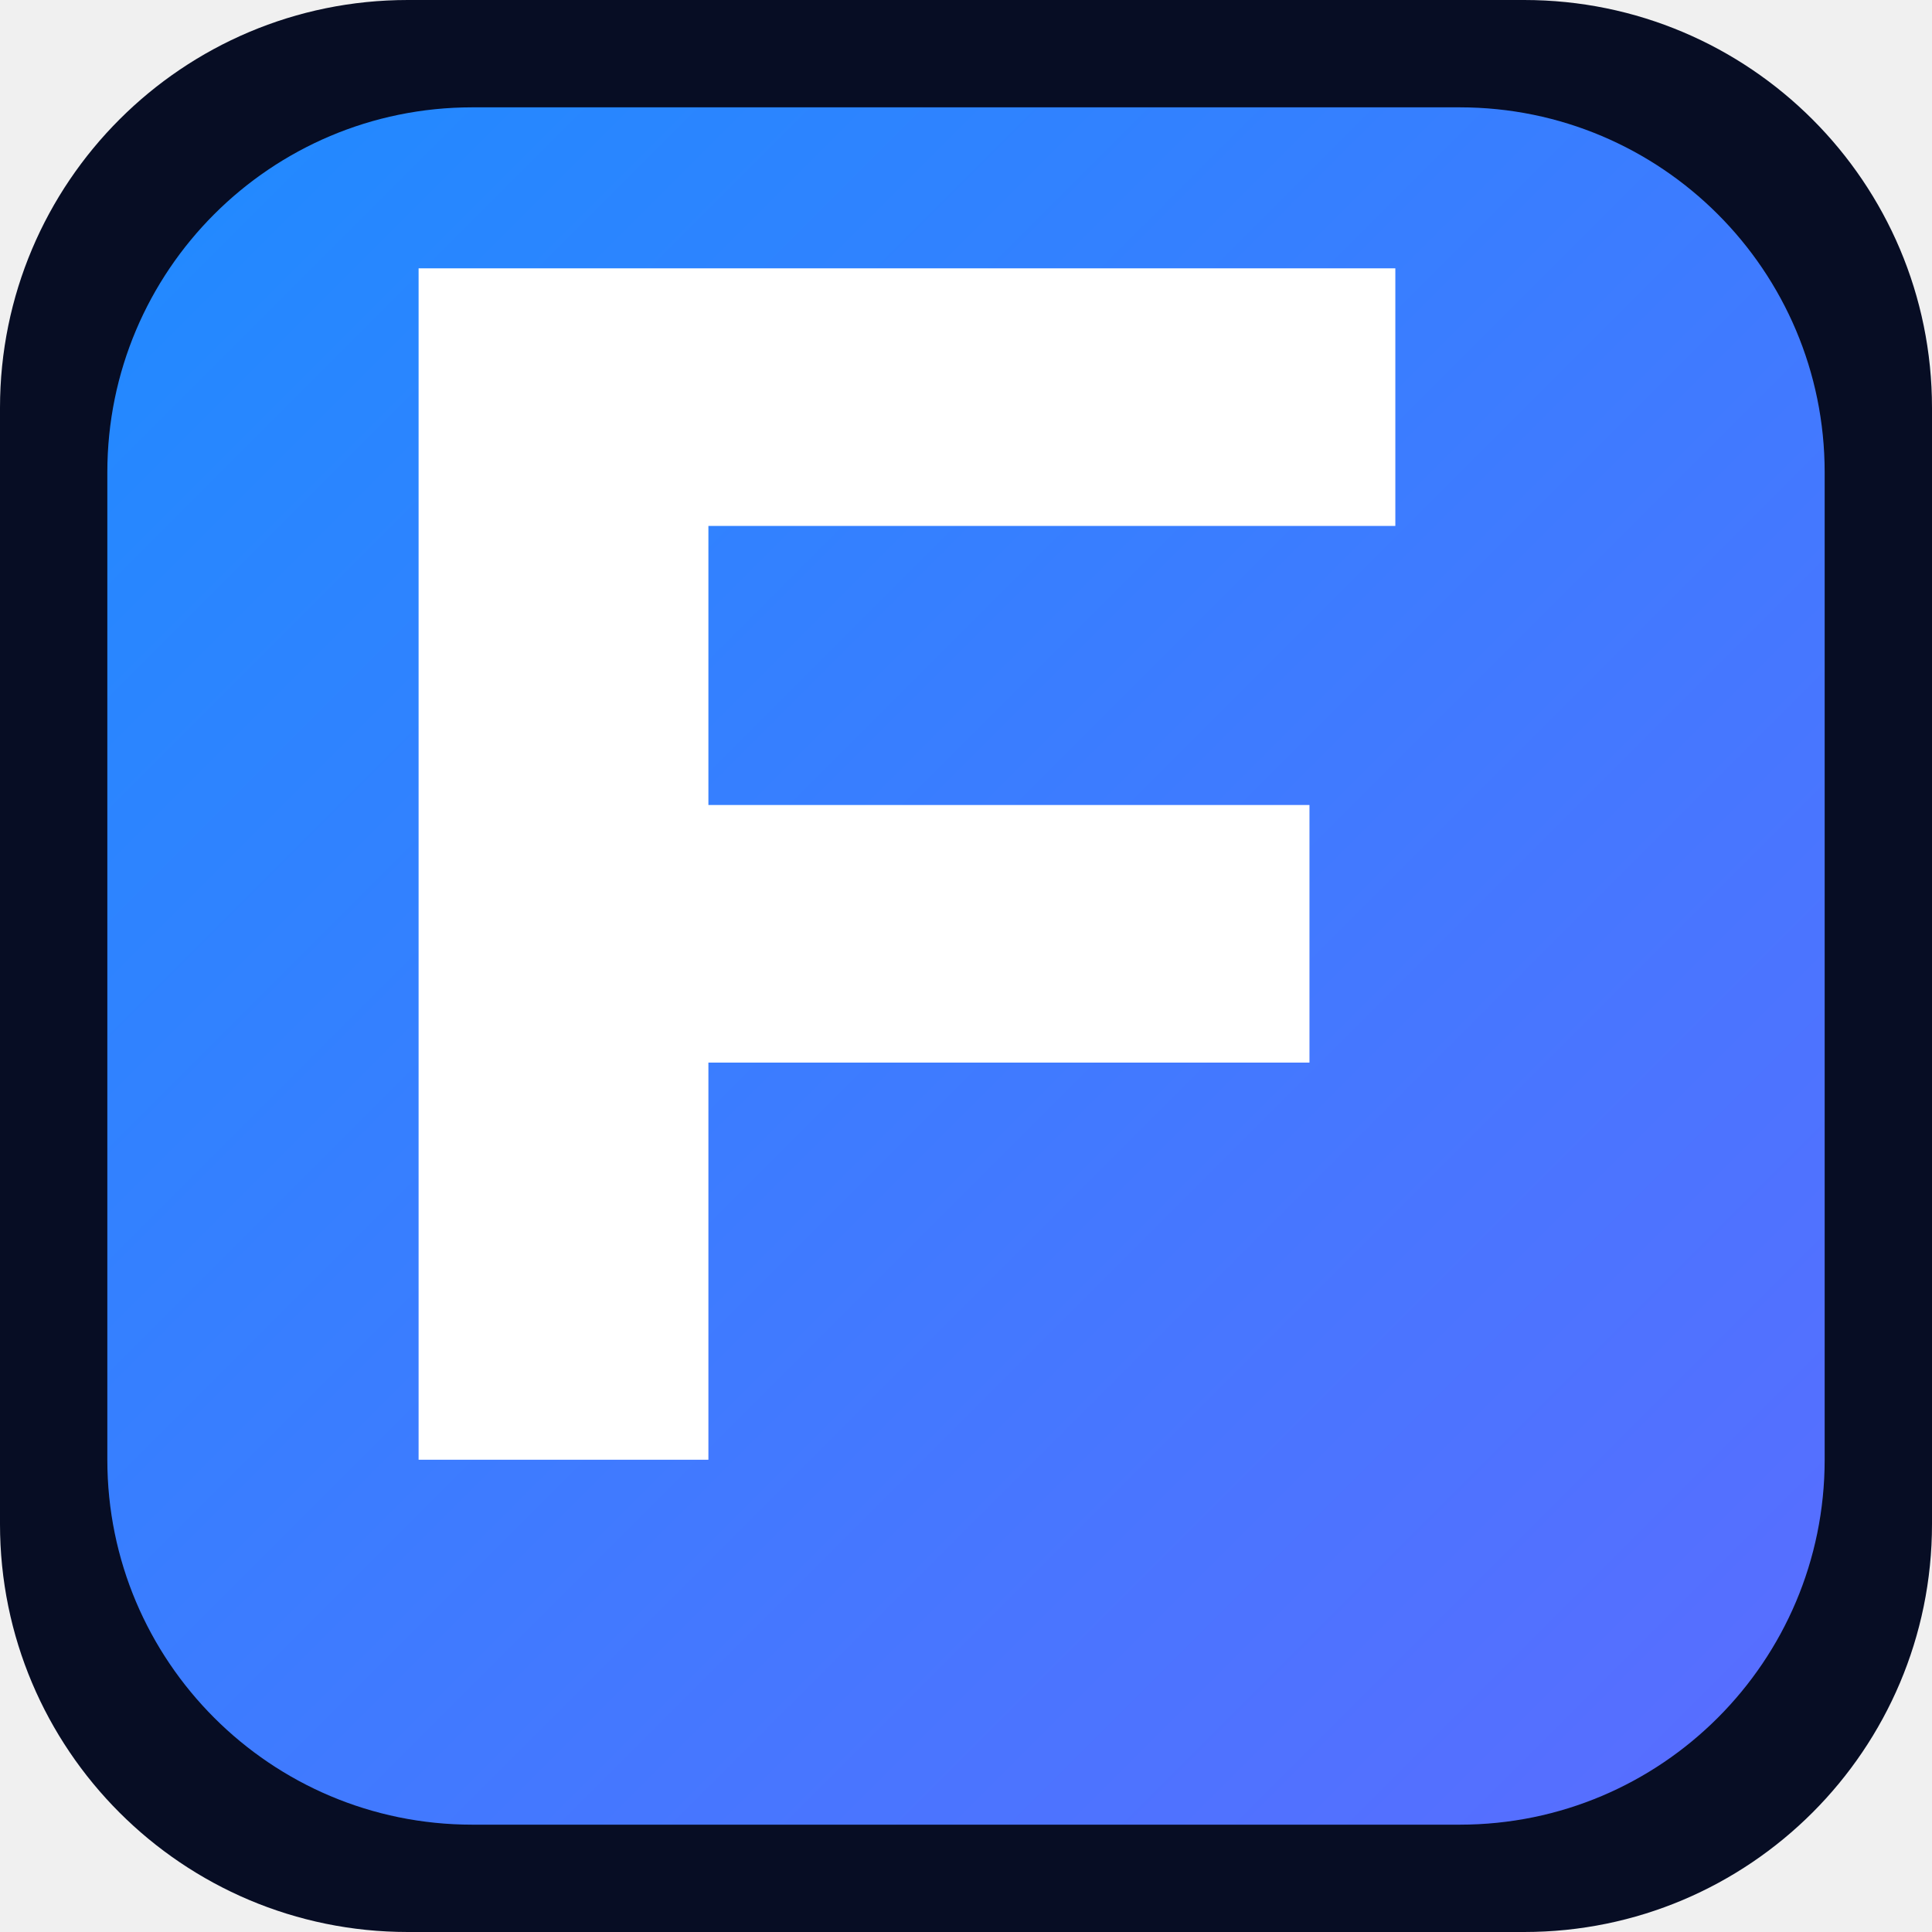
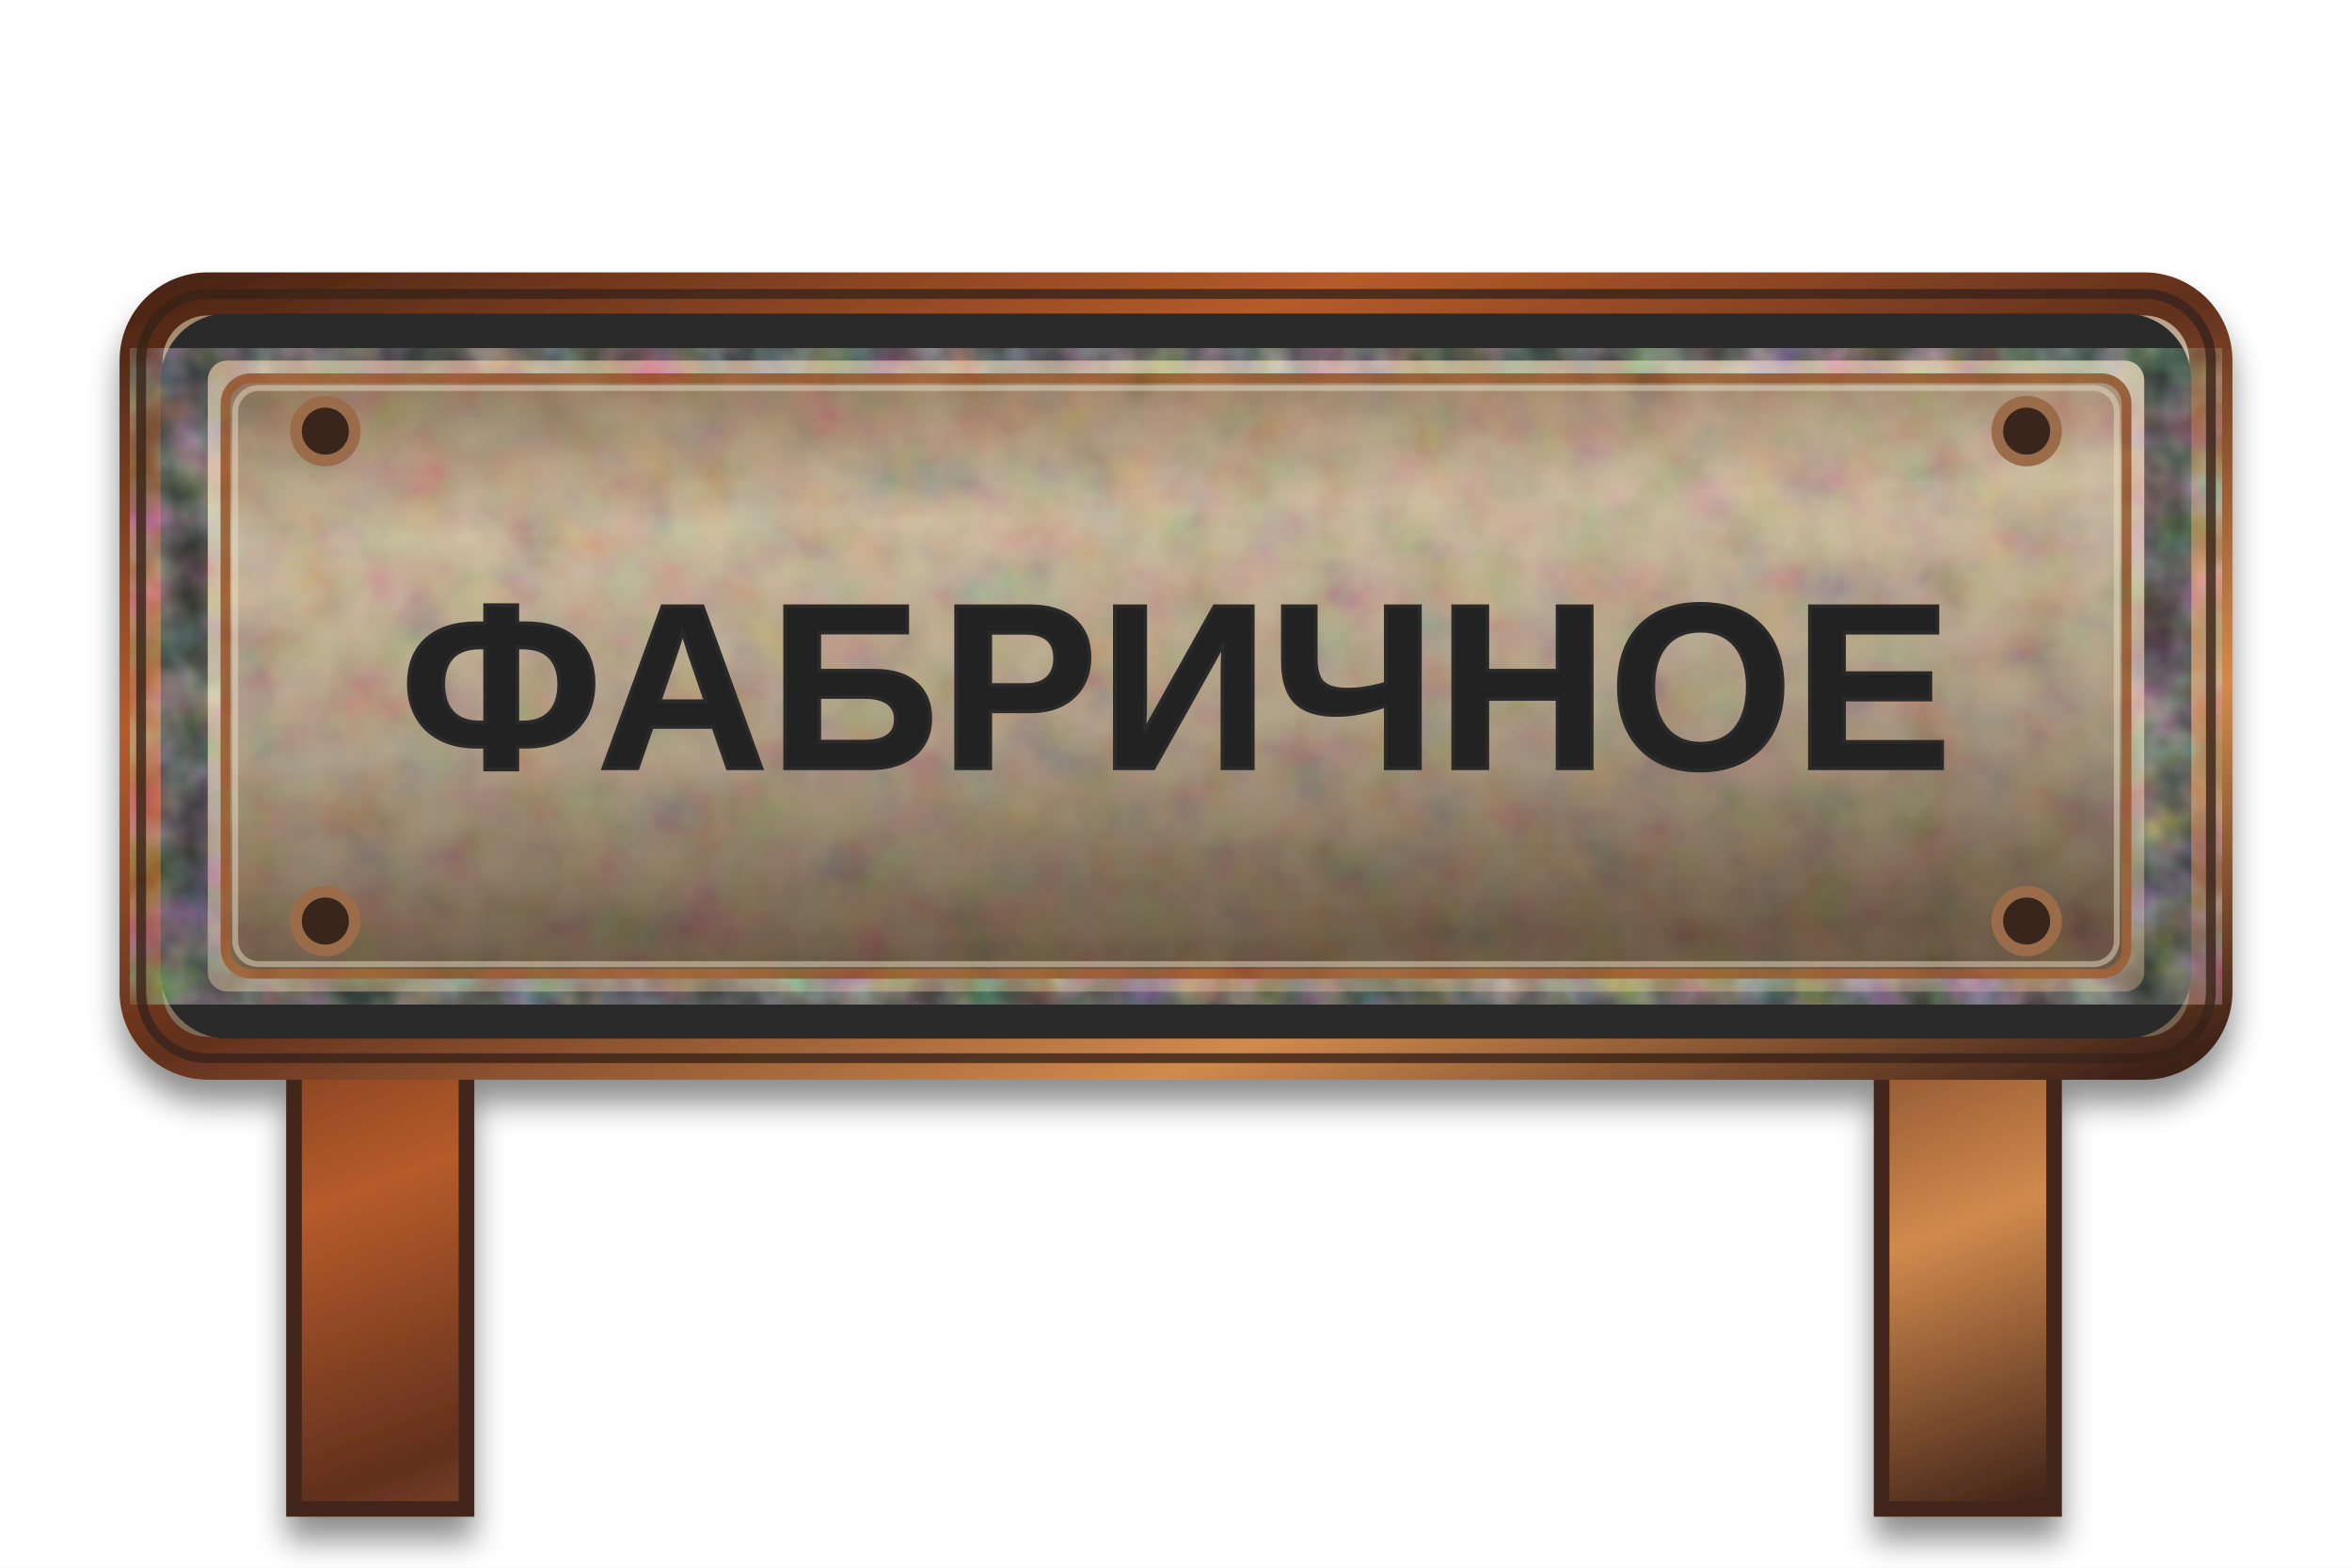
- <svg xmlns="http://www.w3.org/2000/svg" viewBox="0 0 180 180">
+ <svg xmlns="http://www.w3.org/2000/svg" viewBox="0 0 1200 800" role="img" aria-labelledby="title">
  <defs>
-     <linearGradient id="g" x1="0" y1="0" x2="1" y2="1">
-       <stop stop-color="#1f8bff" />
-       <stop offset="1" stop-color="#5b6cff" />
+     <linearGradient id="metal" x1="0" y1="0" x2="0.12" y2="1">
+       <stop stop-color="#9b8065" />
+       <stop offset=".28" stop-color="#d4c2a8" />
+       <stop offset=".65" stop-color="#b4a38c" />
+       <stop offset="1" stop-color="#74624e" />
    </linearGradient>
+     <linearGradient id="rust" x1="0" y1="0" x2="1" y2="1">
+       <stop stop-color="#4b2516" />
+       <stop offset=".28" stop-color="#b65b2b" />
+       <stop offset=".5" stop-color="#61301d" />
+       <stop offset=".76" stop-color="#d18a4d" />
+       <stop offset="1" stop-color="#3c2017" />
+     </linearGradient>
+     <filter id="weather" x="-5%" y="-5%" width="110%" height="110%">
+       <feTurbulence type="fractalNoise" baseFrequency=".035" numOctaves="3" seed="23" result="noise" />
+       <feColorMatrix in="noise" values="1 0 0 0 .12 0 1 0 0 .07 0 0 1 0 .02 0 0 0 .75 0" result="rustNoise" />
+       <feBlend in="SourceGraphic" in2="rustNoise" mode="multiply" />
+     </filter>
+     <filter id="shadow" x="-20%" y="-20%" width="140%" height="150%">
+       <feGaussianBlur in="SourceAlpha" stdDeviation="8" />
+       <feOffset dy="12" />
+       <feComponentTransfer>
+         <feFuncA type="linear" slope=".45" />
+       </feComponentTransfer>
+       <feMerge>
+         <feMergeNode />
+         <feMergeNode in="SourceGraphic" />
+       </feMerge>
+     </filter>
  </defs>
-   <rect width="180" height="180" rx="38" fill="#070d24" />
-   <rect x="10" y="10" width="160" height="160" rx="34" fill="url(#g)" />
-   <path d="M130 49H66v26h56v24H66v37H39V25h91z" fill="#fff" />
+   <rect width="1200" height="800" fill="#fff" />
+   <g filter="url(#shadow)">
+     <path d="M150 430h88v340h-88z M960 430h88v340h-88z" fill="url(#rust)" stroke="#43281c" stroke-width="8" />
+     <rect x="72" y="150" width="1056" height="390" rx="34" fill="url(#metal)" stroke="url(#rust)" stroke-width="22" />
+     <rect x="94" y="172" width="1012" height="346" rx="22" fill="none" stroke="#292b2b" stroke-width="24" />
+     <rect x="115" y="193" width="970" height="304" rx="13" fill="url(#metal)" stroke="#a66b40" stroke-width="5" filter="url(#weather)" />
+     <rect x="120" y="198" width="960" height="294" rx="12" fill="none" stroke="#eadbc4" stroke-width="3" opacity=".5" />
+     <g fill="#39251d" stroke="#9b6c4a" stroke-width="6">
+       <circle cx="166" cy="220" r="15" />
+       <circle cx="1034" cy="220" r="15" />
+       <circle cx="166" cy="470" r="15" />
+       <circle cx="1034" cy="470" r="15" />
+     </g>
+     <text x="600" y="392" text-anchor="middle" font-family="Arial,Helvetica,sans-serif" font-size="120" font-weight="900" letter-spacing="1" fill="#202020" stroke="#292929" stroke-width="2">ФАБРИЧНОЕ</text>
+     <rect x="72" y="150" width="1056" height="390" rx="34" fill="none" stroke="#382319" stroke-width="5" opacity=".8" />
+   </g>
</svg>
